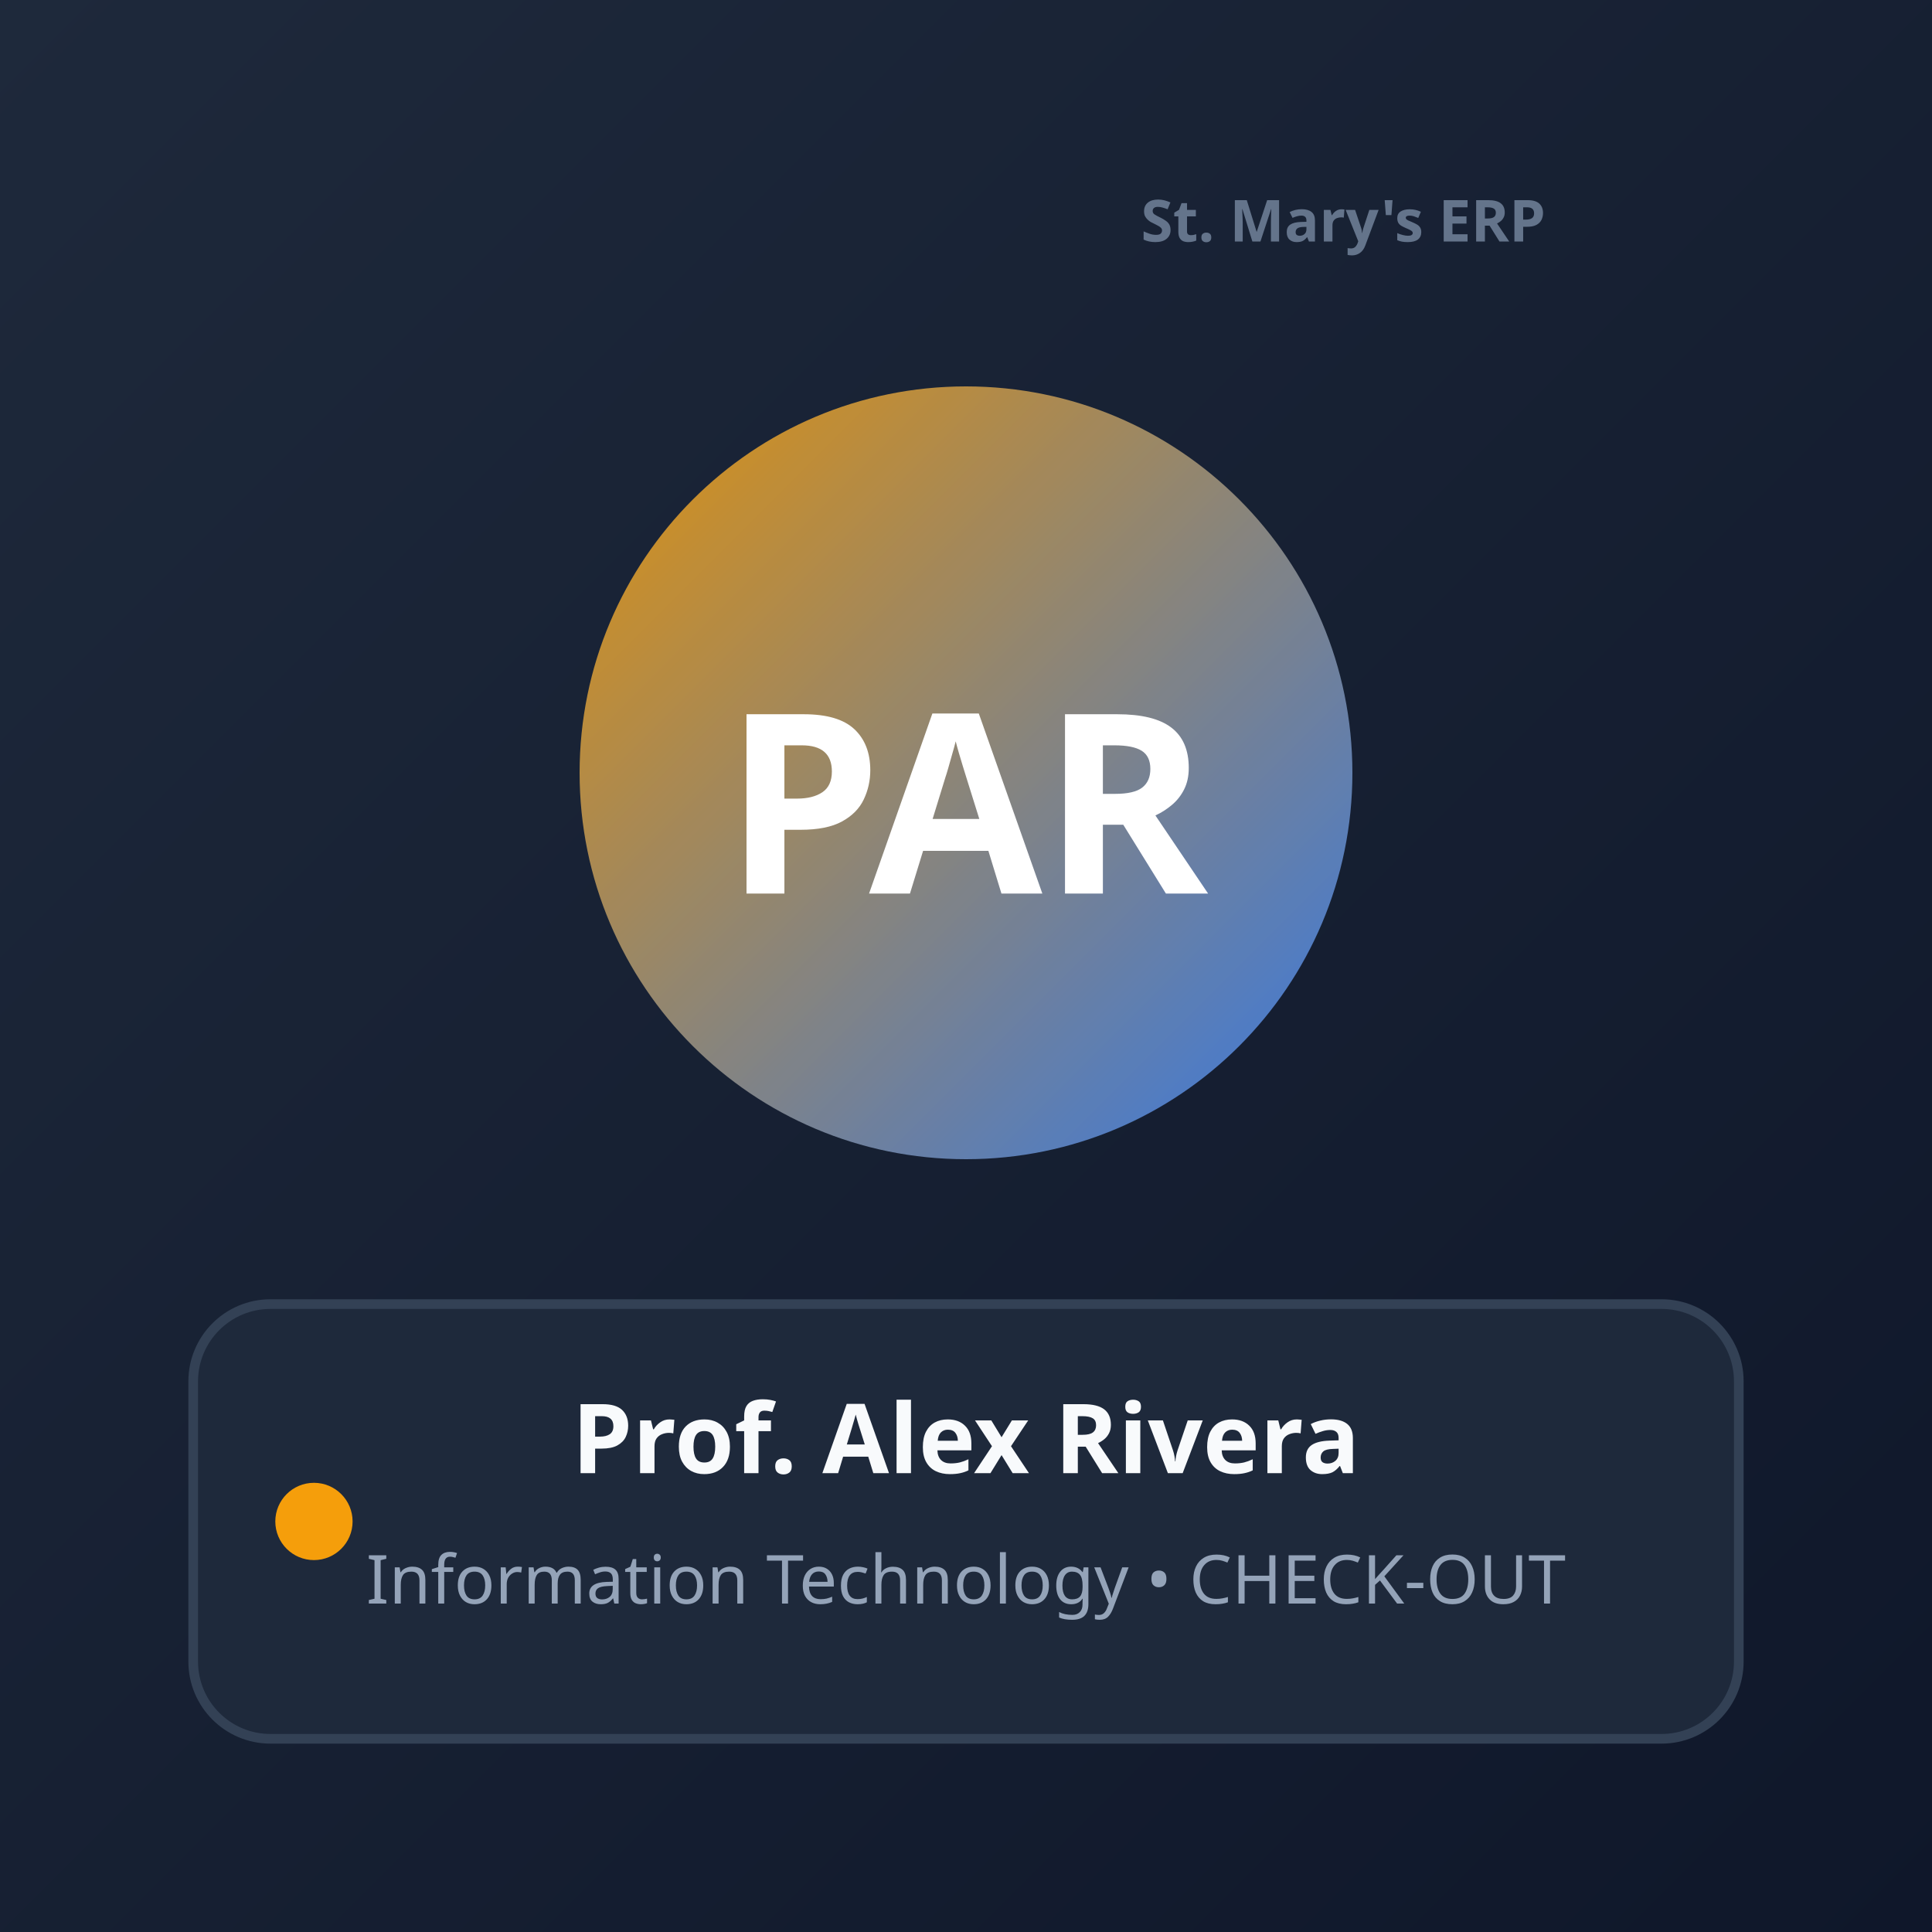
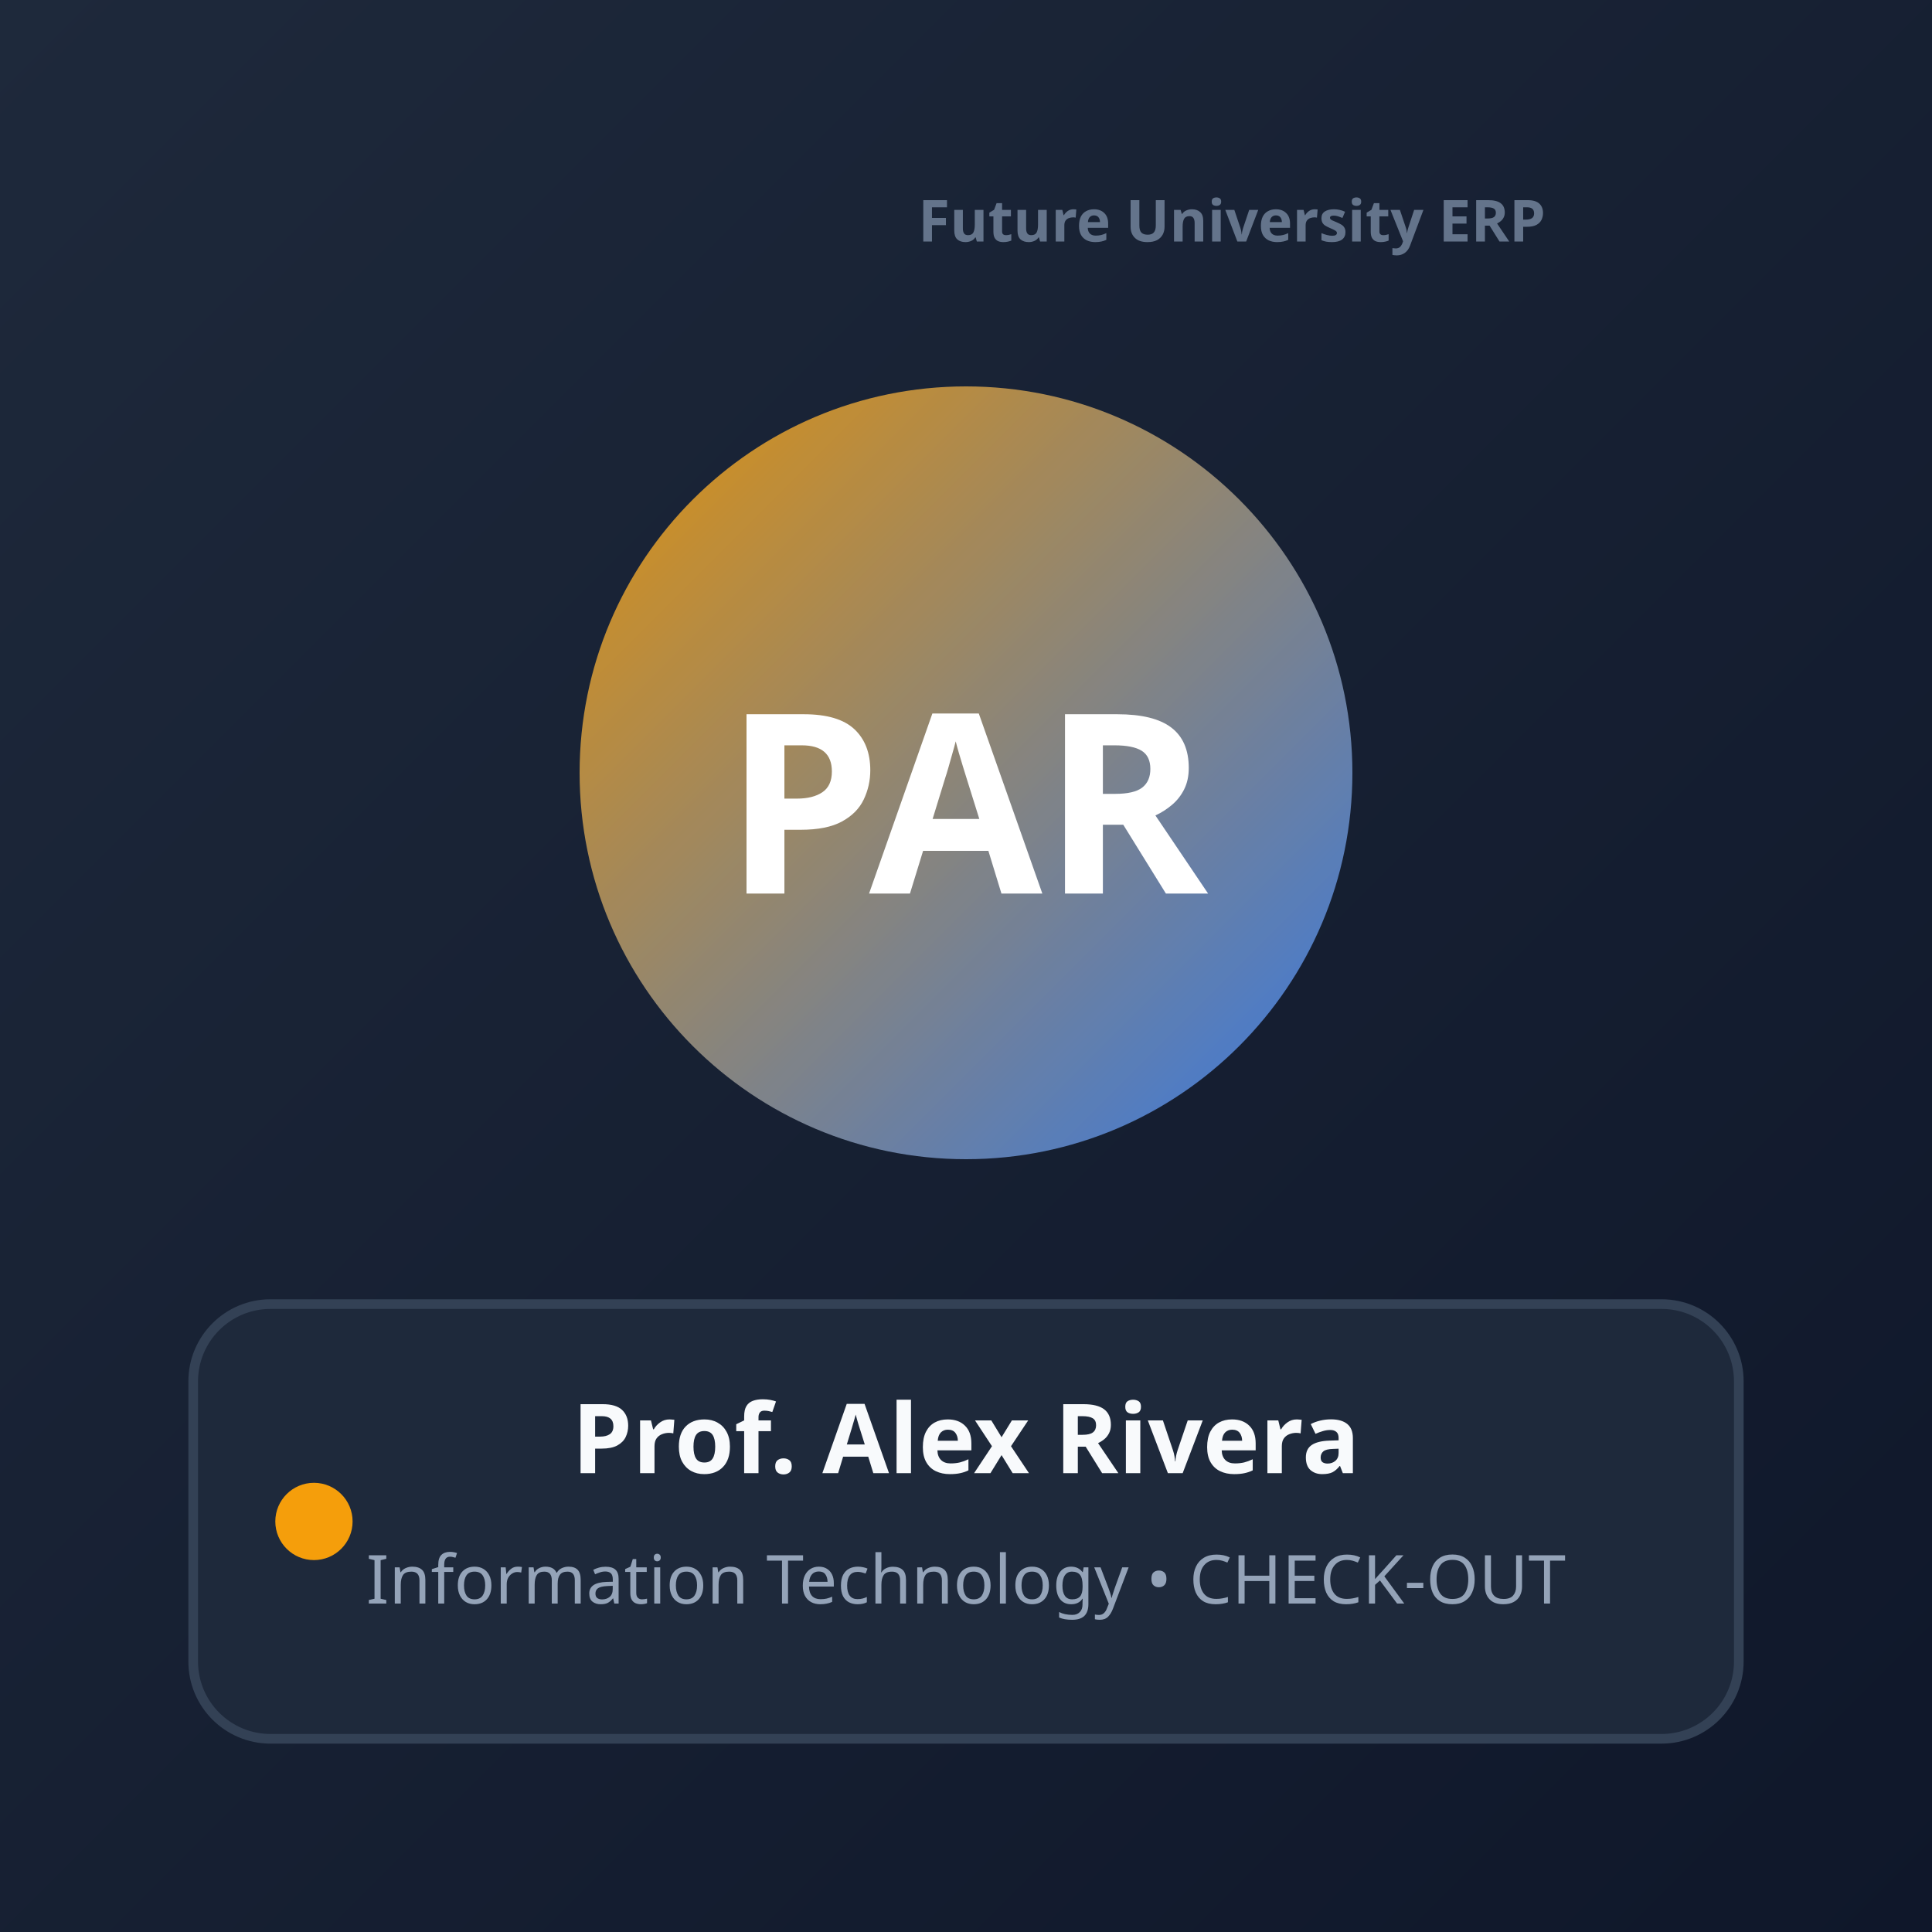
<svg xmlns="http://www.w3.org/2000/svg" width="400" height="400" viewBox="0 0 400 400">
  <defs>
    <linearGradient id="grad" x1="0%" y1="0%" x2="100%" y2="100%">
      <stop offset="0%" stop-color="#1e293b" />
      <stop offset="100%" stop-color="#0f172a" />
    </linearGradient>
    <linearGradient id="avatarGrad" x1="0%" y1="0%" x2="100%" y2="100%">
      <stop offset="0%" stop-color="#f59e0b" />
      <stop offset="100%" stop-color="#3b82f6" />
    </linearGradient>
  </defs>
  <rect width="400" height="400" fill="url(#grad)" />
  <circle cx="200" cy="160" r="80" fill="url(#avatarGrad)" opacity="0.9" />
  <text x="200" y="185" font-family="system-ui, sans-serif" font-size="52" font-weight="700" fill="#ffffff" text-anchor="middle">PAR</text>
  <rect x="40" y="270" width="320" height="90" rx="16" fill="#1e293b" stroke="#334155" stroke-width="2" />
  <text x="200" y="305" font-family="system-ui, sans-serif" font-size="20" font-weight="700" fill="#f8fafc" text-anchor="middle">Prof. Alex Rivera</text>
  <text x="200" y="332" font-family="system-ui, sans-serif" font-size="14" fill="#94a3b8" text-anchor="middle">Information Technology • CHECK-OUT</text>
  <circle cx="65" cy="315" r="8" fill="#f59e0b" />
-   <text x="320" y="50" font-family="system-ui, sans-serif" font-size="12" font-weight="bold" fill="#64748b" text-anchor="end">St. Mary's ERP</text>
+   <text x="320" y="50" font-family="system-ui, sans-serif" font-size="12" font-weight="bold" fill="#64748b" text-anchor="end">Future University ERP</text>
</svg>
